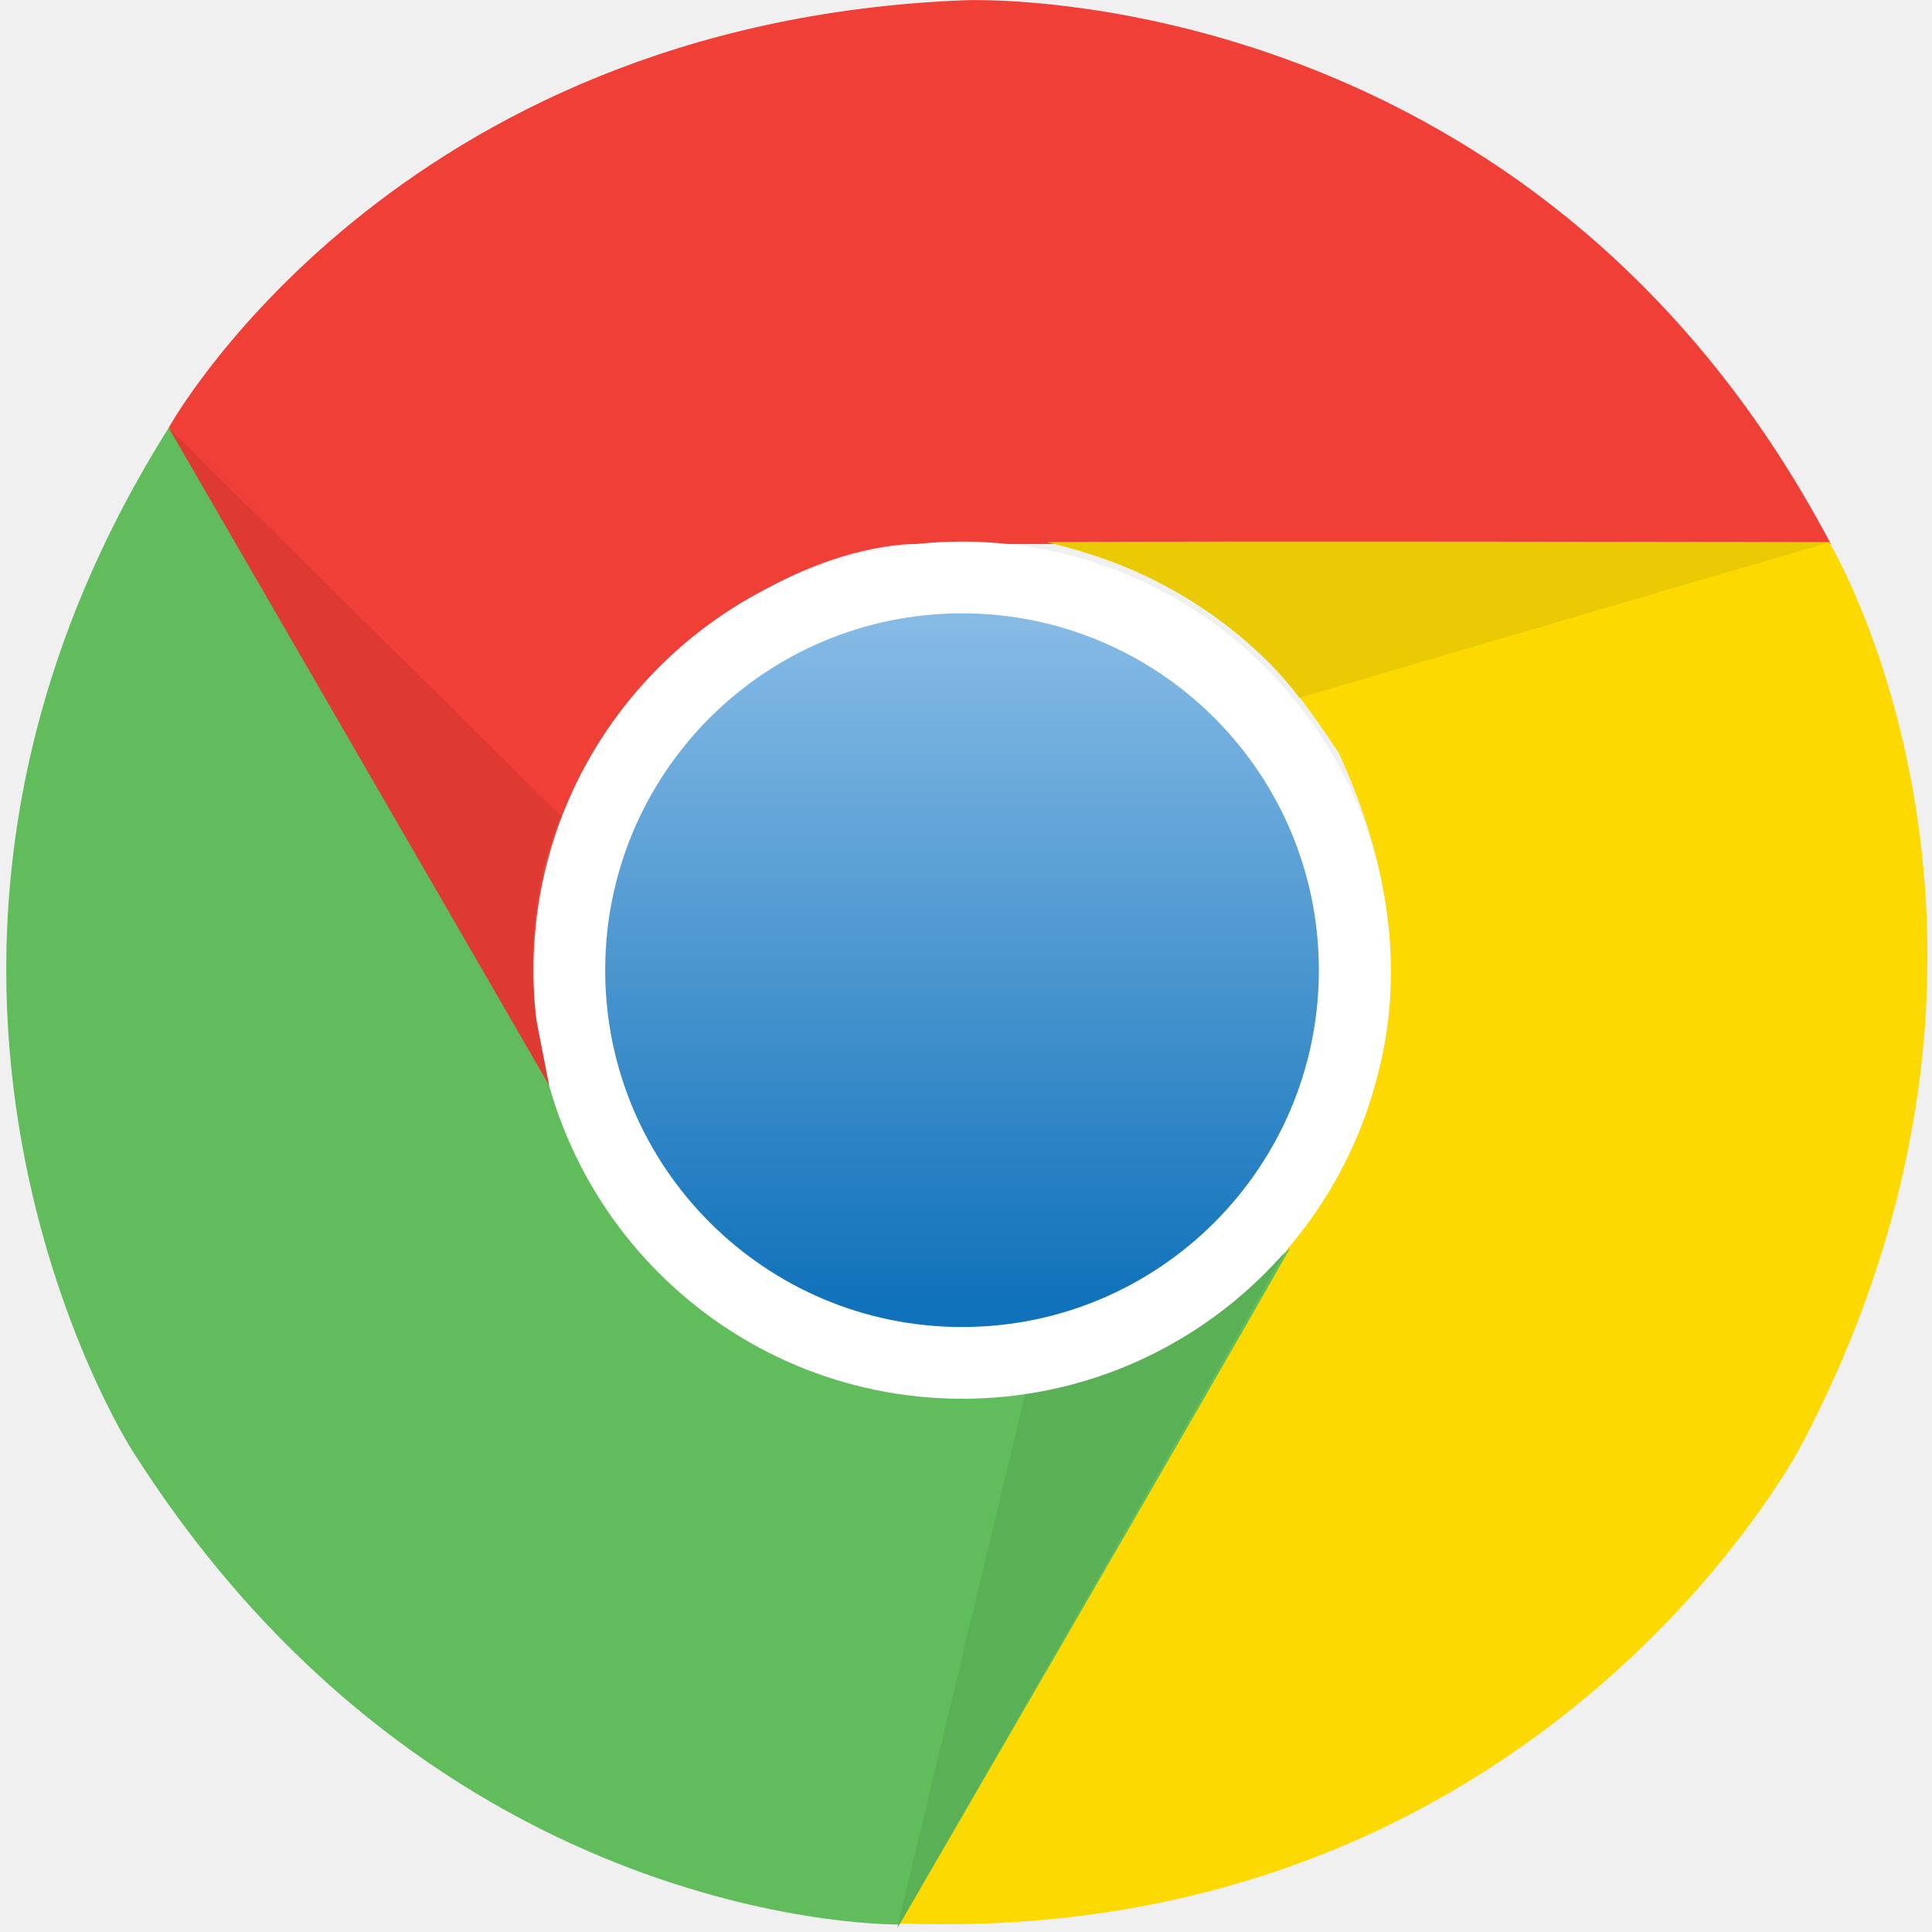
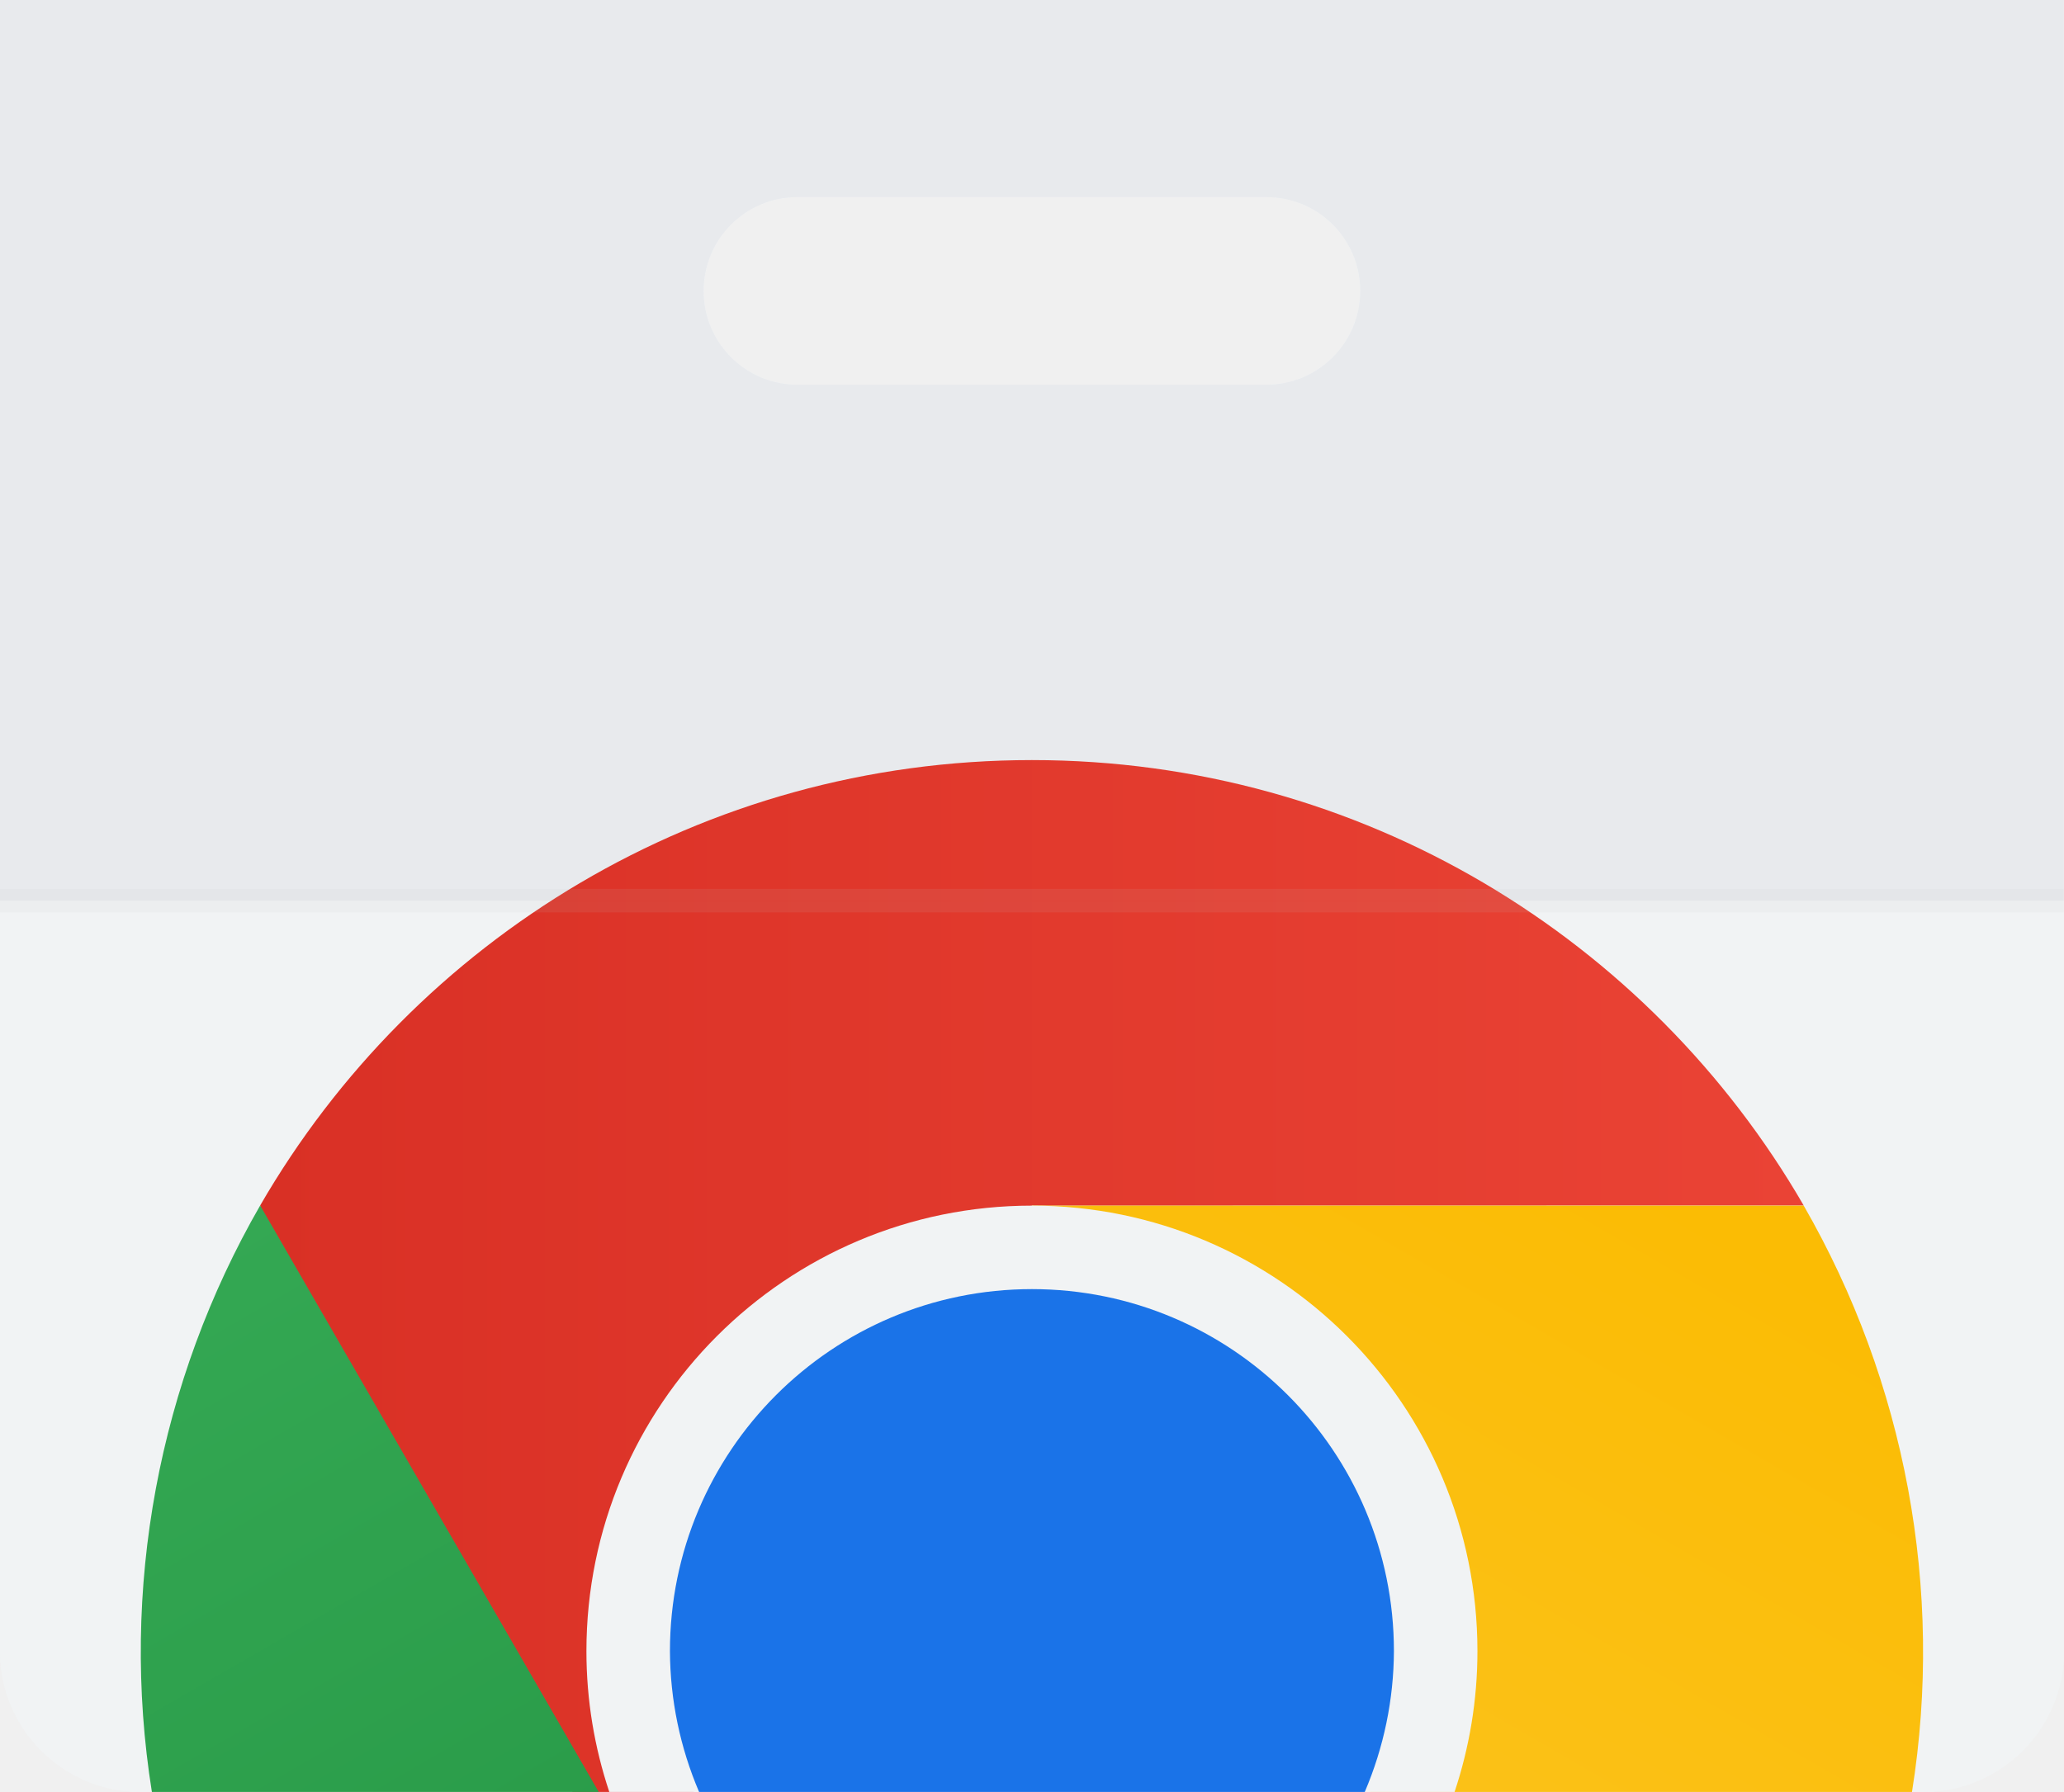
- <svg xmlns="http://www.w3.org/2000/svg" width="800px" height="800px" viewBox="-0.5 0 257 257" version="1.1" preserveAspectRatio="xMidYMid">
-   <defs>
-     <linearGradient x1="49.998%" y1="0.706%" x2="49.998%" y2="96.99%" id="linearGradient-1">
-       <stop stop-color="#86BBE5" offset="0%">
- 
- </stop>
-       <stop stop-color="#1072BA" offset="100%">
- 
- </stop>
+ <svg xmlns="http://www.w3.org/2000/svg" xmlns:xlink="http://www.w3.org/1999/xlink" viewBox="0 0 152.01 132" version="1.1" id="svg12980">
+   <defs id="defs12984">
+     <linearGradient id="SVGID-00000005268409276694585540000015853986965625284781" gradientUnits="userSpaceOnUse" x1="39.16" y1="775.015" x2="152.84" y2="775.015" gradientTransform="translate(0,-650)">
+       <stop offset="0" style="stop-color:#d93025" id="stop12940" />
+       <stop offset="1" style="stop-color:#ea4335" id="stop12942" />
    </linearGradient>
+     <linearGradient id="SVGID-00000175289037886816495430000013271641968500087969" gradientUnits="userSpaceOnUse" x1="-1169.827" y1="59.741" x2="-1056.123" y2="59.741" gradientTransform="matrix(-0.5,-0.866,0.866,-0.5,-533.5404,-772.0297)">
+       <stop offset="0" style="stop-color:#1e8e3e" id="stop12947" />
+       <stop offset="1" style="stop-color:#34a853" id="stop12949" />
+     </linearGradient>
+     <linearGradient id="SVGID-00000025418581839675921930000004546302552040502431" gradientUnits="userSpaceOnUse" x1="56.707" y1="-664.775" x2="170.407" y2="-664.775" gradientTransform="matrix(-0.5,0.866,-0.866,-0.5,-403.9008,-264.818)">
+       <stop offset="0" style="stop-color:#fbbc04" id="stop12954" />
+       <stop offset="1" style="stop-color:#fcc934" id="stop12956" />
+     </linearGradient>
+     <linearGradient xlink:href="#SVGID-00000005268409276694585540000015853986965625284781" id="linearGradient13569" gradientUnits="userSpaceOnUse" gradientTransform="translate(-20,-678)" x1="39.16" y1="775.015" x2="152.84" y2="775.015" />
+     <linearGradient xlink:href="#SVGID-00000175289037886816495430000013271641968500087969" id="linearGradient13571" gradientUnits="userSpaceOnUse" gradientTransform="matrix(-0.5,-0.866,0.866,-0.5,-553.5404,-800.0297)" x1="-1169.827" y1="59.741" x2="-1056.123" y2="59.741" />
+     <linearGradient xlink:href="#SVGID-00000025418581839675921930000004546302552040502431" id="linearGradient13573" gradientUnits="userSpaceOnUse" gradientTransform="matrix(-0.5,0.866,-0.866,-0.5,-423.9008,-292.818)" x1="56.707" y1="-664.775" x2="170.407" y2="-664.775" />
  </defs>
-   <g>
-     <path d="M127.789,0.035 C127.789,0.035 203.11,-3.345 243.042,72.363 L121.38,72.363 C121.38,72.363 98.421,71.624 78.807,99.477 C73.173,111.168 67.116,123.211 73.913,146.945 C64.123,130.359 21.938,56.905 21.938,56.905 C21.938,56.905 51.693,3.028 127.789,0.035 L127.789,0.035 Z" fill="#EF3F36">
- 
- </path>
-     <path d="M239.133,192.229 C239.133,192.229 204.377,259.169 118.88,255.859 C129.444,237.583 179.728,150.501 179.728,150.501 C179.728,150.501 191.877,130.993 177.545,100.076 C170.256,89.336 162.826,78.103 138.881,72.117 C158.143,71.941 242.83,72.117 242.83,72.117 C242.83,72.117 274.557,124.831 239.133,192.229 L239.133,192.229 Z" fill="#FCD900">
- 
- </path>
-     <path d="M16.973,192.757 C16.973,192.757 -23.628,129.197 22.008,56.799 C32.537,75.075 82.821,162.157 82.821,162.157 C82.821,162.157 93.667,182.44 127.577,185.468 C140.501,184.517 153.952,183.707 171.136,165.995 C161.664,182.757 119.161,256 119.161,256 C119.161,256 57.609,257.127 16.973,192.757 L16.973,192.757 Z" fill="#61BC5B">
- 
- </path>
-     <path d="M118.845,256.493 L135.958,185.081 C135.958,185.081 154.762,183.602 170.538,166.312 C160.748,183.531 118.845,256.493 118.845,256.493 L118.845,256.493 Z" fill="#5AB055">
- 
- </path>
-     <path d="M70.462,129.056 C70.462,97.576 95.991,72.046 127.472,72.046 C158.952,72.046 184.482,97.576 184.482,129.056 C184.482,160.537 158.952,186.067 127.472,186.067 C95.991,186.031 70.462,160.537 70.462,129.056 L70.462,129.056 Z" fill="#FFFFFF">
- 
- </path>
-     <path d="M80.004,129.056 C80.004,102.858 101.238,81.589 127.472,81.589 C153.67,81.589 174.939,102.823 174.939,129.056 C174.939,155.255 153.706,176.524 127.472,176.524 C101.273,176.524 80.004,155.255 80.004,129.056 L80.004,129.056 Z" fill="url(#linearGradient-1)">
- 
- </path>
-     <path d="M242.795,72.152 L172.333,92.822 C172.333,92.822 161.699,77.223 138.846,72.152 C158.671,72.046 242.795,72.152 242.795,72.152 L242.795,72.152 Z" fill="#EACA05">
- 
- </path>
-     <path d="M72.539,144.339 C62.644,127.19 21.938,56.905 21.938,56.905 L74.124,108.527 C74.124,108.527 68.771,119.549 70.779,135.324 L72.539,144.339 L72.539,144.339 Z" fill="#DF3A32">
- 
- </path>
-   </g>
+   <path id="path12926-7" d="M 0,0 V 121.631 C 0,127.351 4.639,132 10.369,132 H 141.641 c 5.72,0 10.369,-4.639 10.369,-10.369 L 152,0 Z m 58.73,14.52 h 34.539 c 3.82,0 6.91,3.09 6.91,6.91 0,3.81 -3.09,6.91 -6.91,6.91 H 58.73 c -3.82,0 -6.91,-3.09 -6.91,-6.91 0,-3.82 3.09,-6.91 6.91,-6.91 z" fill="#f1f3f4" />
+   <path id="path12928-8" d="M 0,0 V 121.631 C 0,127.351 4.639,132 10.369,132 H 141.641 c 5.72,0 10.369,-4.639 10.369,-10.369 L 152,0 Z m 58.73,14.52 h 34.539 c 3.82,0 6.91,3.09 6.91,6.91 0,3.81 -3.09,6.91 -6.91,6.91 H 58.73 c -3.82,0 -6.91,-3.09 -6.91,-6.91 0,-3.82 3.09,-6.91 6.91,-6.91 z" fill="#f1f3f4" />
+   <path id="rect12930-0" d="M 0,0 V 66.35 H 152 V 0 Z m 58.73,14.52 h 34.539 c 3.82,0 6.91,3.09 6.91,6.91 0,3.81 -3.09,6.91 -6.91,6.91 H 58.73 c -3.82,0 -6.91,-3.09 -6.91,-6.91 0,-3.82 3.09,-6.91 6.91,-6.91 z" fill="#e8eaed" />
+   <path id="path12945-5" style="fill:url(#linearGradient13569)" d="m 76,55.99 c -24.29,0 -45.49,13.191 -56.84,32.811 L 28.211,116.41 42.18,132 h 8.895 L 76,88.811 l 56.84,-0.01 C 121.49,69.181 100.29,55.99 76,55.99 Z" />
+   <path id="path12952-7" style="fill:url(#linearGradient13571)" d="M 19.16,88.801 C 11.694,101.766 8.799,117.053 11.186,132 h 32.908 z" />
+   <path id="path12959-3" style="fill:url(#linearGradient13573)" d="M 76,88.811 100.934,132 h 39.881 c 2.386,-14.943 -0.509,-30.225 -7.975,-43.189 z" />
+   <path id="ellipse12961-4" style="fill:#f1f3f4" d="m 76,88.811 c -18.12,0 -32.811,14.694 -32.811,32.82 0,3.625 0.598,7.109 1.684,10.369 h 62.254 c 1.085,-3.261 1.684,-6.744 1.684,-10.369 C 108.811,103.505 94.12,88.811 76,88.811 Z" />
+   <path id="ellipse12963-3" d="M 76,94.961 A 26.66,26.67 0 0 0 49.34,121.631 26.66,26.67 0 0 0 51.486,132 h 49.027 A 26.66,26.67 0 0 0 102.66,121.631 26.66,26.67 0 0 0 76,94.961 Z" fill="#1a73e8" />
+   <rect x="3.8146973e-06" y="66.35" opacity="0.1" fill="#bdc1c6" width="152" height="0.86" id="rect12973-0" />
+   <rect x="3.8146973e-06" y="65.48" opacity="0.1" fill="#bdc1c6" width="152" height="0.86" id="rect12975-4" />
</svg>
